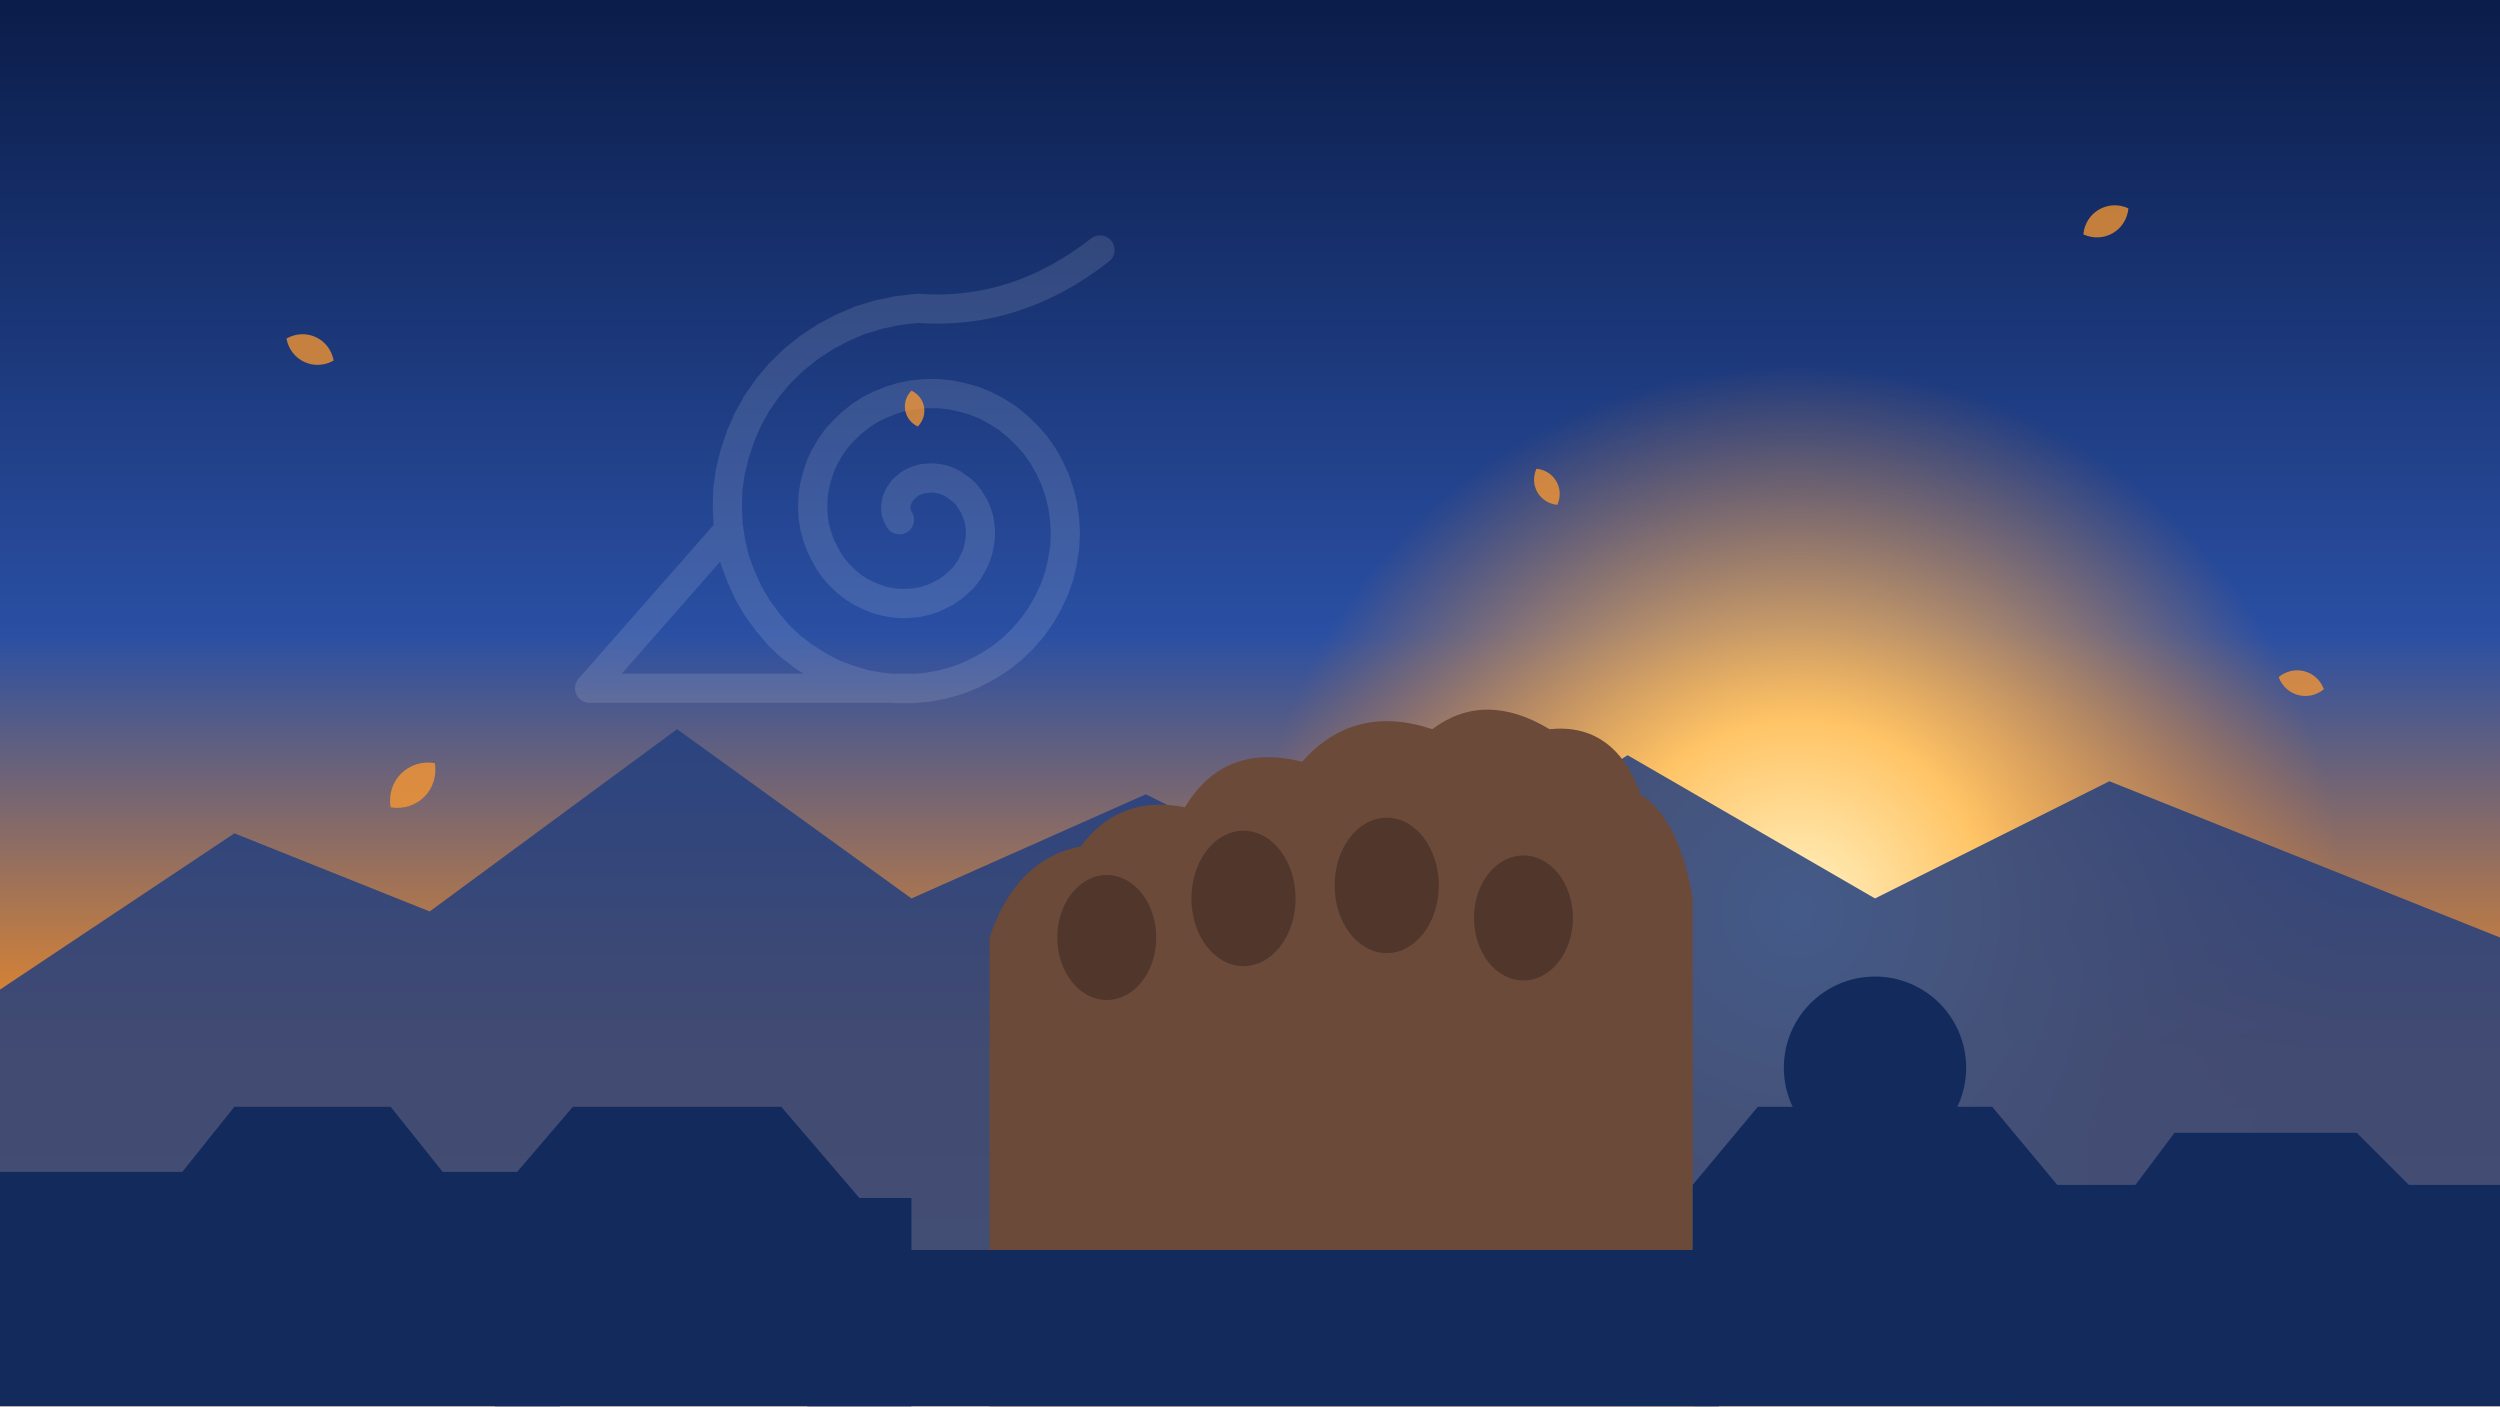
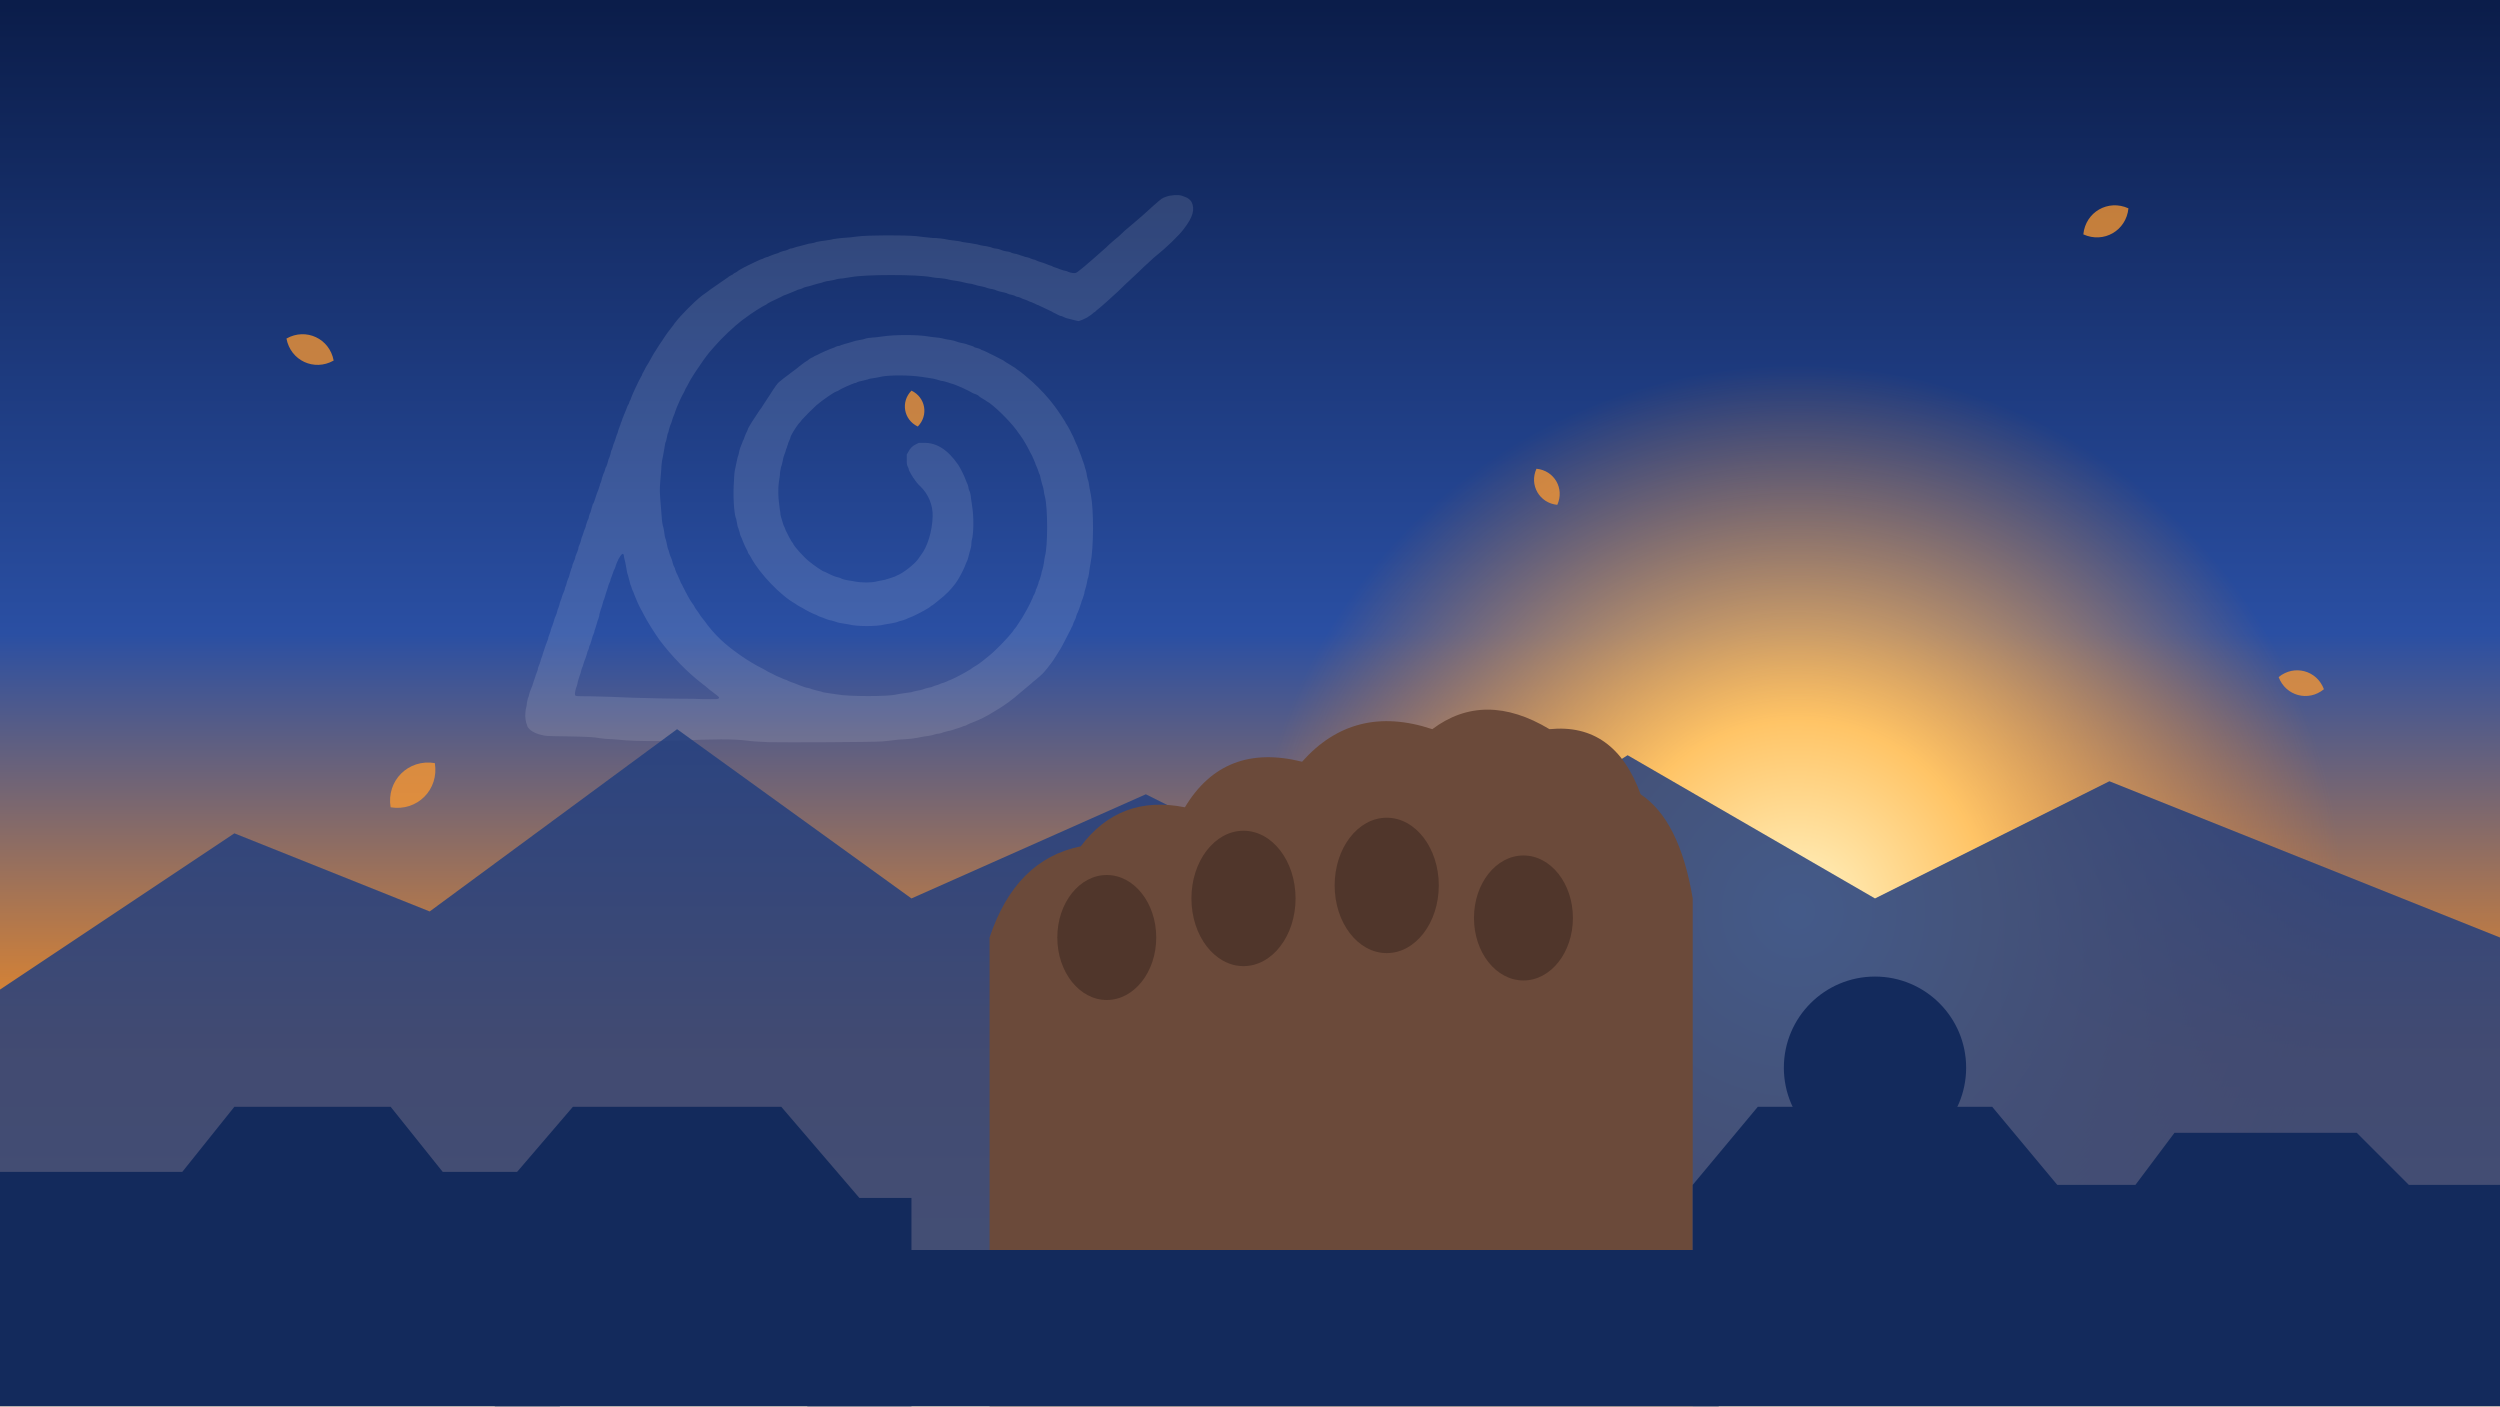
<svg xmlns="http://www.w3.org/2000/svg" viewBox="0 0 1920 1080" preserveAspectRatio="xMidYMid slice">
  <defs>
    <linearGradient id="sky" x1="0" y1="0" x2="0" y2="1">
      <stop offset="0" stop-color="#0b1d4a" />
      <stop offset=".45" stop-color="#2a4fa3" />
      <stop offset=".75" stop-color="#f08a24" />
      <stop offset="1" stop-color="#ffb347" />
    </linearGradient>
    <radialGradient id="sun" cx=".5" cy=".5" r=".5">
      <stop offset="0" stop-color="#fff3c4" />
      <stop offset=".35" stop-color="#ffc466" />
      <stop offset="1" stop-color="#ff8a1f" stop-opacity="0" />
    </radialGradient>
    <symbol id="leaf" viewBox="0 0 200 200">
-       <path d="M111.0 114.0 110.7 113.5 110.4 112.9 110.2 112.3 110.0 111.6 110.0 110.9 110.0 110.2 110.1 109.4 110.3 108.6 110.6 107.9 111.0 107.1 111.5 106.4 112.1 105.6 112.8 105.0 113.5 104.4 114.4 103.8 115.3 103.4 116.3 103.0 117.4 102.7 118.6 102.6 119.7 102.5 120.9 102.6 122.2 102.8 123.4 103.1 124.6 103.6 125.8 104.2 126.9 105.0 128.0 105.8 129.1 106.8 130.0 107.9 130.8 109.2 131.6 110.5 132.2 112.0 132.7 113.5 133.0 115.1 133.2 116.7 133.2 118.4 133.0 120.1 132.7 121.8 132.2 123.6 131.5 125.2 130.6 126.9 129.6 128.5 128.4 130.0 127.0 131.3 125.5 132.6 123.8 133.8 122.0 134.7 120.1 135.6 118.1 136.2 116.0 136.7 113.8 136.9 111.6 137.0 109.4 136.8 107.1 136.4 104.9 135.8 102.7 134.9 100.6 133.9 98.5 132.6 96.6 131.1 94.8 129.4 93.1 127.5 91.7 125.5 90.4 123.2 89.3 120.9 88.4 118.4 87.7 115.8 87.3 113.1 87.2 110.4 87.3 107.6 87.7 104.8 88.4 102.1 89.3 99.3 90.5 96.7 92.0 94.1 93.7 91.7 95.7 89.5 97.9 87.4 100.3 85.5 102.9 83.8 105.7 82.4 108.7 81.2 111.7 80.3 114.9 79.7 118.2 79.4 121.5 79.4 124.8 79.7 128.1 80.4 131.4 81.3 134.6 82.6 137.6 84.2 140.6 86.1 143.3 88.3 145.9 90.8 148.3 93.5 150.4 96.5 152.2 99.7 153.7 103.0 154.9 106.6 155.8 110.2 156.3 114.0 156.5 117.8 156.3 121.7 155.7 125.5 154.8 129.4 153.5 133.1 151.8 136.7 149.8 140.2 147.5 143.5 144.8 146.6 141.8 149.5 138.5 152.1 135.0 154.3 131.2 156.3 127.3 157.9 123.1 159.1 118.9 159.9 114.5 160.3 110.1 160.3 105.7 159.9 101.4 159.1 97.0 157.8 92.8 156.2 88.8 154.1 84.9 151.6 81.2 148.8 77.8 145.6 74.8 142.0 72.0 138.2 69.6 134.1 67.6 129.7 65.9 125.2 64.8 120.5 64.0 115.6 63.8 110.7 63.9 105.8 64.6 100.8 65.8 95.9 67.4 91.1 69.4 86.5 71.9 82.0 74.9 77.7 78.2 73.8 82.0 70.1 86.1 66.8 90.5 63.9 95.2 61.4 100.1 59.3 105.3 57.7 110.6 56.6 116.0 56.0 Q143.0 58.0 166.0 40.0 M64.2 116.7 L26.0 160.2 L116.0 160.2" fill="none" stroke="currentColor" stroke-width="8" stroke-linecap="round" stroke-linejoin="round" />
+       <path fill="currentColor" fill-rule="evenodd" d="M75.2 175.0C73.1 174.9 70.7 174.8 69.4 174.6C65.6 174.1 60.2 174.1 49.7 174.6C46.1 174.8 38.3 174.7 36.0 174.5C35.0 174.4 33.4 174.3 32.5 174.2C30.5 174.1 30.1 174.1 28.8 173.9C27.1 173.6 25.7 173.5 19.8 173.4C13.8 173.3 14.2 173.4 12.0 172.8C10.7 172.4 9.7 171.8 9.0 170.8C9.0 170.7 8.8 170.2 8.6 169.6C8.3 168.3 8.3 167.4 8.5 166.0C8.6 165.6 8.8 164.8 8.8 164.3C8.9 163.8 9.0 163.2 9.1 162.9C9.3 162.6 9.4 162.0 9.5 161.6C9.6 161.2 9.8 160.7 9.9 160.5C10.0 160.3 10.2 159.8 10.3 159.5C10.4 159.1 10.6 158.5 10.7 158.2C10.8 157.9 11.0 157.4 11.1 157.1C11.1 156.9 11.3 156.4 11.4 156.2C11.5 155.9 11.7 155.4 11.8 155.1C11.8 154.7 12.0 154.2 12.1 154.0C12.2 153.7 12.4 153.3 12.5 152.9C12.6 152.6 12.7 152.1 12.8 151.9C12.9 151.7 13.1 151.1 13.2 150.7C13.6 149.5 14.0 148.2 14.3 147.5C14.5 147.1 14.7 146.5 14.7 146.2C14.8 145.9 15.0 145.4 15.1 145.1C15.2 144.8 15.4 144.3 15.4 144.1C15.5 143.8 15.6 143.4 15.8 143.0C15.9 142.7 16.1 142.2 16.2 141.8C16.3 141.5 16.4 141.0 16.5 140.8C16.7 140.5 16.8 140.0 17.0 139.6C17.1 139.2 17.2 138.7 17.3 138.5C17.4 138.3 17.6 137.8 17.7 137.4C17.8 137.0 17.9 136.5 18.0 136.3C18.1 136.1 18.3 135.6 18.4 135.2C18.5 134.8 18.7 134.3 18.8 134.1C18.9 133.8 19.1 133.4 19.2 133.1C19.2 132.7 19.4 132.3 19.5 132.1C19.6 131.9 19.7 131.4 19.8 131.0C20.0 130.6 20.1 130.0 20.3 129.8C20.4 129.5 20.5 129.0 20.6 128.7C20.7 128.3 20.9 127.7 21.0 127.4C21.2 127.1 21.3 126.6 21.3 126.4C21.4 126.2 21.5 125.8 21.7 125.4C21.9 125.0 22.1 124.5 22.1 124.1C22.2 123.8 22.4 123.3 22.5 123.1C22.6 122.8 22.8 122.4 22.9 122.0C22.9 121.6 23.1 121.1 23.2 120.9C23.3 120.7 23.5 120.2 23.6 119.8C23.7 119.4 23.8 118.9 23.9 118.7C24.0 118.5 24.2 118.0 24.3 117.6C24.4 117.2 24.6 116.7 24.7 116.5C24.8 116.3 25.0 115.8 25.0 115.5C25.1 115.2 25.3 114.6 25.4 114.3C25.6 114.0 25.8 113.5 25.8 113.2C25.9 112.9 26.0 112.4 26.1 112.2C26.3 112.0 26.4 111.4 26.5 111.0C26.6 110.6 26.8 110.0 26.9 109.7C27.1 109.5 27.3 109.0 27.4 108.6C28.0 106.8 28.1 106.4 28.4 105.8C28.5 105.4 28.7 104.9 28.8 104.6C28.8 104.3 29.0 103.9 29.1 103.7C29.2 103.5 29.3 103.0 29.4 102.6C29.5 102.2 29.7 101.7 29.8 101.4C30.0 101.1 30.1 100.7 30.2 100.4C30.3 100.0 30.4 99.6 30.6 99.4C30.7 99.1 30.9 98.6 31.0 98.2C31.1 97.8 31.2 97.3 31.3 97.2C31.4 97.0 31.6 96.5 31.7 96.1C31.8 95.7 31.9 95.1 32.0 94.9C32.2 94.7 32.3 94.1 32.4 93.8C32.5 93.4 32.7 92.9 32.8 92.7C32.9 92.5 33.1 91.9 33.2 91.5C33.3 91.1 33.5 90.6 33.6 90.4C33.7 90.2 33.8 89.8 33.9 89.4C34.0 89.1 34.2 88.5 34.3 88.3C34.4 88.0 34.6 87.6 34.6 87.4C34.7 87.3 34.9 86.7 35.0 86.3C35.2 85.8 35.4 85.4 35.4 85.3C35.4 85.3 35.5 85.0 35.7 84.6C35.8 84.3 36.0 83.8 36.1 83.6C36.2 83.3 36.3 83.0 36.4 82.8C36.5 82.6 36.7 82.3 36.8 82.1C36.8 81.9 37.0 81.4 37.2 81.1C37.3 80.8 37.5 80.4 37.5 80.3C37.6 79.9 39.5 75.8 40.1 74.8C40.2 74.7 40.4 74.3 40.5 73.9C40.7 73.6 40.9 73.2 41.0 73.0C41.1 72.9 41.2 72.6 41.3 72.4C41.4 72.2 41.6 71.9 41.7 71.7C41.8 71.6 42.0 71.2 42.2 70.9C43.3 68.9 43.8 68.0 45.2 65.9C45.7 65.2 46.3 64.3 46.4 64.1C47.0 63.2 47.6 62.3 48.6 61.1C48.8 60.9 49.1 60.4 49.4 60.0C51.0 57.9 54.7 54.2 56.6 52.7C57.0 52.4 57.5 52.0 57.7 51.9C58.6 51.2 60.0 50.2 62.5 48.5C63.4 47.9 64.1 47.4 64.1 47.4C64.1 47.3 64.4 47.2 64.7 47.0C65.0 46.9 65.2 46.7 65.3 46.7C65.3 46.6 65.5 46.5 65.8 46.3C66.1 46.2 66.4 46.0 66.5 45.9C66.7 45.7 67.9 45.0 68.5 44.7C68.8 44.6 69.1 44.4 69.3 44.3C70.1 43.9 72.8 42.6 73.2 42.5C73.3 42.5 73.6 42.4 73.9 42.2C74.2 42.1 74.6 41.9 74.9 41.9C75.1 41.8 75.5 41.6 75.8 41.5C76.1 41.4 76.6 41.2 76.9 41.1C77.2 41.0 77.7 40.9 78.0 40.7C78.2 40.6 78.7 40.4 79.1 40.3C79.5 40.2 80.0 40.1 80.2 40.0C80.4 39.9 80.8 39.7 81.1 39.6C81.5 39.6 82.0 39.4 82.3 39.3C82.6 39.2 83.3 39.0 83.8 38.9C84.2 38.8 84.9 38.6 85.3 38.5C85.6 38.4 86.3 38.2 86.7 38.2C87.2 38.1 87.8 38.0 88.2 37.8C89.2 37.6 89.3 37.6 90.7 37.4C91.3 37.3 92.3 37.2 92.9 37.0C93.4 36.9 94.5 36.8 95.3 36.7C97.0 36.6 98.1 36.5 99.4 36.3C102.3 35.9 112.5 35.9 115.6 36.2C117.1 36.4 119.0 36.6 120.1 36.7C121.3 36.7 123.1 36.9 123.9 37.1C124.2 37.2 125.1 37.3 125.9 37.4C126.7 37.5 127.7 37.6 128.2 37.8C128.7 37.9 129.6 38.0 130.3 38.1C130.9 38.2 131.9 38.4 132.5 38.5C133.0 38.7 133.8 38.8 134.3 38.9C134.7 38.9 135.4 39.1 135.9 39.2C136.4 39.4 137.0 39.6 137.4 39.6C138.2 39.7 138.7 39.9 139.2 40.1C139.4 40.2 139.9 40.3 140.4 40.4C140.8 40.4 141.5 40.6 141.8 40.8C142.2 40.9 142.8 41.1 143.1 41.1C143.5 41.2 144.0 41.4 144.3 41.5C144.7 41.6 145.2 41.8 145.5 41.9C145.8 41.9 146.4 42.1 146.7 42.2C147.0 42.4 147.5 42.5 147.7 42.6C148.0 42.6 148.4 42.8 148.6 42.9C148.8 43.0 149.3 43.2 149.7 43.3C150.1 43.4 150.6 43.6 150.9 43.7C151.1 43.8 151.6 44.0 151.9 44.1C152.3 44.2 152.7 44.4 152.8 44.4C152.9 44.5 153.3 44.7 153.7 44.8C154.1 44.9 154.6 45.1 154.8 45.2C155.1 45.3 155.6 45.5 156.0 45.6C156.4 45.7 157.0 45.8 157.3 46.0C158.1 46.3 158.9 46.4 159.3 46.3C159.7 46.3 162.4 44.0 167.8 39.2C168.1 38.9 168.7 38.3 169.2 37.9C169.6 37.5 170.5 36.8 171.1 36.3C171.7 35.7 172.5 35.0 172.9 34.6C173.3 34.3 174.2 33.5 174.8 33.0C175.5 32.4 176.7 31.4 177.6 30.6C178.4 29.9 179.8 28.6 180.7 27.8C183.1 25.7 183.0 25.8 184.1 25.4C185.4 24.9 187.5 24.8 188.4 25.1C188.7 25.2 189.2 25.4 189.5 25.5C190.1 25.7 190.8 26.3 191.1 26.8C192.1 28.8 191.5 31.0 189.0 34.2C187.8 35.9 183.9 39.6 181.5 41.5C181.1 41.8 180.3 42.5 179.8 43.0C179.3 43.5 178.7 44.0 178.6 44.1C178.5 44.2 177.5 45.1 176.5 46.1C173.1 49.3 172.4 49.9 170.9 51.4C169.3 52.9 166.4 55.5 165.5 56.2C165.2 56.4 164.8 56.8 164.6 57.0C164.3 57.1 164.0 57.4 163.8 57.6C163.6 57.7 163.3 58.0 163.1 58.1C162.9 58.2 162.6 58.4 162.5 58.5C162.0 58.8 160.6 59.4 160.2 59.5C160.0 59.5 159.6 59.4 159.2 59.3C158.8 59.2 158.1 59.0 157.6 58.9C157.1 58.8 156.4 58.6 156.1 58.4C155.8 58.3 155.5 58.1 155.3 58.1C155.1 58.1 154.7 57.9 154.3 57.7C154.0 57.5 153.5 57.3 153.3 57.2C153.1 57.1 152.9 57.0 152.8 56.9C152.4 56.7 149.2 55.2 149.0 55.1C148.8 55.1 148.5 54.9 148.1 54.7C147.8 54.6 147.4 54.4 147.2 54.3C147.0 54.3 146.7 54.1 146.6 54.1C146.4 54.0 146.0 53.8 145.7 53.7C145.3 53.6 144.9 53.4 144.6 53.3C144.4 53.2 144.0 53.0 143.7 52.9C143.3 52.9 142.8 52.7 142.5 52.5C142.1 52.4 141.6 52.2 141.3 52.2C141.1 52.1 140.6 52.0 140.3 51.8C140.0 51.7 139.4 51.6 139.0 51.5C138.5 51.4 137.9 51.2 137.6 51.1C137.3 50.9 136.7 50.8 136.4 50.7C136.0 50.7 135.4 50.5 135.0 50.4C134.6 50.2 134.0 50.1 133.6 50.0C133.2 49.9 132.4 49.8 131.9 49.6C131.3 49.4 130.5 49.2 130.1 49.2C129.6 49.1 129.0 49.0 128.7 48.9C128.3 48.8 127.5 48.6 126.8 48.5C126.2 48.4 125.2 48.3 124.5 48.1C123.8 47.9 122.9 47.8 122.0 47.7C121.2 47.7 120.0 47.5 119.5 47.4C115.7 46.7 101.9 46.7 97.9 47.4C97.2 47.5 96.1 47.7 95.4 47.8C94.6 47.8 93.9 48.0 93.8 48.0C93.3 48.2 92.1 48.4 91.5 48.5C91.1 48.5 90.5 48.7 90.1 48.8C89.7 49.0 89.1 49.1 88.7 49.2C88.3 49.3 87.7 49.5 87.3 49.6C87.0 49.7 86.4 49.9 85.9 50.0C85.5 50.1 85.0 50.2 84.8 50.3C84.6 50.4 84.2 50.6 83.9 50.7C83.5 50.8 83.0 50.9 82.7 51.1C81.9 51.4 80.6 52.0 80.0 52.2C79.7 52.3 79.4 52.4 79.2 52.5C79.0 52.6 78.3 53.0 77.6 53.3C75.8 54.1 75.1 54.5 74.8 54.7C74.6 54.9 74.3 55.1 74.0 55.2C73.4 55.5 73.3 55.6 71.8 56.5C70.6 57.3 70.2 57.5 67.8 59.3C65.8 60.8 62.1 64.3 60.4 66.3C58.8 68.1 58.3 68.7 57.9 69.3C57.7 69.6 57.2 70.2 56.9 70.7C55.9 72.1 54.3 74.5 53.5 75.9C52.8 77.2 52.7 77.5 52.3 78.1C52.2 78.4 52.0 78.8 51.9 79.0C51.8 79.2 51.5 79.7 51.3 80.1C51.1 80.5 50.8 81.2 50.6 81.6C50.1 82.7 49.8 83.4 49.5 84.3C49.4 84.7 49.2 85.2 49.1 85.4C49.0 85.6 48.8 86.1 48.7 86.5C48.6 86.9 48.4 87.5 48.3 87.7C48.2 87.9 48.0 88.4 47.9 88.8C47.8 89.2 47.7 89.7 47.6 90.0C47.4 90.3 47.3 90.9 47.2 91.4C47.1 91.9 47.0 92.5 46.8 92.8C46.7 93.1 46.6 93.9 46.5 94.5C46.4 95.1 46.2 96.1 46.1 96.7C45.9 97.5 45.8 98.2 45.7 99.3C45.7 100.2 45.5 102.0 45.4 103.3C45.2 106.0 45.2 106.2 45.6 110.9C45.8 114.0 45.9 114.7 46.1 115.6C46.2 116.0 46.4 116.6 46.4 116.9C46.5 117.9 46.7 119.0 46.9 119.4C47.0 119.7 47.1 120.2 47.2 120.7C47.3 121.1 47.4 121.7 47.5 122.0C47.7 122.3 47.8 122.8 47.9 123.2C48.0 123.6 48.2 124.1 48.3 124.3C48.4 124.5 48.6 125.0 48.7 125.4C48.8 125.8 48.9 126.3 49.0 126.5C49.1 126.7 49.3 127.1 49.4 127.3C49.4 127.6 49.7 128.1 49.8 128.5C50.0 128.8 50.1 129.2 50.2 129.3C50.3 129.6 50.9 130.9 51.1 131.4C51.2 131.5 51.4 131.9 51.5 132.1C51.6 132.3 51.7 132.6 51.8 132.7C51.9 132.9 52.1 133.3 52.3 133.7C53.0 135.0 53.4 135.8 54.1 136.8C54.2 136.9 54.4 137.2 54.6 137.5C54.7 137.8 55.0 138.2 55.1 138.4C55.3 138.7 55.6 139.1 55.9 139.5C56.1 139.9 56.5 140.4 56.7 140.7C56.9 141.0 57.3 141.4 57.5 141.7C58.6 143.3 60.3 145.3 61.9 146.8C64.6 149.4 69.5 152.9 73.6 154.9C73.9 155.1 74.6 155.4 75.0 155.7C75.9 156.1 76.0 156.2 77.2 156.8C79.3 157.7 79.7 157.9 79.9 157.9C80.0 157.9 80.3 158.1 80.5 158.2C80.7 158.3 81.2 158.5 81.5 158.6C81.9 158.7 82.4 158.9 82.6 159.0C82.9 159.1 83.3 159.3 83.6 159.4C83.9 159.5 84.4 159.7 84.7 159.8C85.0 159.9 85.5 160.1 85.8 160.1C86.2 160.2 86.7 160.3 87.1 160.5C87.5 160.6 88.2 160.8 88.6 160.9C89.0 161.0 89.6 161.1 90.0 161.3C90.4 161.4 91.3 161.5 91.9 161.6C92.5 161.7 93.4 161.8 93.9 161.9C96.9 162.5 108.2 162.5 110.2 161.9C110.3 161.9 111.1 161.7 112.0 161.6C113.0 161.5 113.9 161.3 114.2 161.3C114.4 161.2 115.2 161.0 115.8 160.9C116.5 160.8 117.2 160.6 117.5 160.5C117.7 160.4 118.3 160.2 118.8 160.1C119.3 160.0 119.9 159.9 120.0 159.8C120.2 159.7 120.7 159.5 121.1 159.4C121.5 159.3 122.0 159.1 122.2 159.0C122.3 158.9 122.8 158.8 123.1 158.7C123.4 158.6 123.9 158.4 124.1 158.3C124.3 158.2 124.6 158.0 124.8 158.0C125.1 157.9 126.5 157.2 127.1 156.9C127.9 156.5 129.9 155.4 130.5 155.0C130.7 154.8 131.2 154.5 131.5 154.3C132.4 153.8 133.0 153.4 135.2 151.6C137.2 150.1 140.7 146.4 142.1 144.6C142.2 144.4 142.6 143.8 143.0 143.4C143.5 142.6 143.7 142.3 144.7 140.8C145.3 139.8 146.8 137.1 146.8 137.0C146.8 137.0 147.0 136.6 147.2 136.1C147.4 135.7 147.6 135.3 147.6 135.2C147.6 135.1 147.8 134.7 148.0 134.4C148.2 134.0 148.4 133.5 148.4 133.2C148.5 133.0 148.7 132.6 148.8 132.3C148.9 132.1 149.0 131.7 149.1 131.5C149.1 131.2 149.3 130.7 149.5 130.3C149.6 129.9 149.8 129.2 149.9 128.9C149.9 128.6 150.1 128.0 150.2 127.7C150.3 127.4 150.5 126.7 150.6 125.9C150.7 125.2 150.8 124.4 150.9 124.0C151.7 121.3 151.7 110.8 150.9 107.7C150.8 107.3 150.6 106.5 150.6 106.1C150.5 105.6 150.4 104.9 150.2 104.5C150.1 104.1 149.9 103.4 149.8 103.0C149.7 102.6 149.6 102.0 149.5 101.7C149.3 101.4 149.2 101.0 149.1 100.7C149.0 100.4 148.8 99.8 148.6 99.4C148.5 99.1 148.3 98.7 148.3 98.7C148.3 98.6 148.2 98.3 148.0 97.9C147.9 97.6 147.7 97.2 147.6 97.0C147.5 96.8 147.5 96.6 147.4 96.5C147.4 96.5 147.1 95.9 146.7 95.2C146.1 93.9 144.8 91.7 144.3 91.1C144.2 90.9 144.0 90.6 143.8 90.4C142.2 87.9 138.1 83.7 135.6 81.9C135.4 81.8 134.9 81.5 134.5 81.2C134.0 80.9 133.4 80.5 133.2 80.4C132.9 80.2 132.7 80.0 132.6 79.9C132.5 79.8 132.2 79.7 132.0 79.6C131.7 79.5 131.4 79.4 131.2 79.3C129.9 78.5 126.2 76.8 125.1 76.6C124.8 76.5 124.3 76.3 123.9 76.2C123.5 76.1 122.9 75.9 122.5 75.9C122.1 75.8 121.5 75.6 121.1 75.5C120.7 75.4 120.0 75.2 119.7 75.2C119.4 75.1 118.2 75.0 117.1 74.8C114.0 74.3 108.4 74.3 106.2 74.7C105.8 74.8 104.9 75.0 104.2 75.1C103.5 75.2 102.6 75.3 102.3 75.5C101.9 75.6 101.2 75.8 100.7 75.9C100.2 76.0 99.7 76.1 99.5 76.2C99.4 76.3 99.0 76.5 98.7 76.5C97.8 76.8 94.8 78.1 94.2 78.6C94.0 78.7 93.8 78.8 93.7 78.8C93.0 79.0 89.7 81.3 88.2 82.6C87.1 83.6 84.8 85.9 84.3 86.5C84.0 86.9 83.6 87.4 83.3 87.7C82.5 88.7 81.1 91.0 81.1 91.4C81.1 91.5 81.0 91.8 80.8 92.2C80.7 92.5 80.4 93.0 80.4 93.3C80.3 93.6 80.1 94.0 80.1 94.2C80.0 94.4 79.8 94.9 79.7 95.4C79.5 95.8 79.4 96.3 79.3 96.5C79.2 96.7 79.1 97.2 79.0 97.7C78.9 98.3 78.7 99.1 78.5 99.6C78.4 100.2 78.2 100.9 78.2 101.7C78.1 102.4 78.0 103.3 77.9 103.8C77.7 105.2 77.7 107.8 78.0 109.7C78.1 110.5 78.2 111.5 78.3 111.9C78.3 112.3 78.4 112.9 78.5 113.2C78.6 113.5 78.8 114.1 78.9 114.5C79.0 115.0 79.2 115.5 79.3 115.7C79.4 115.9 79.6 116.3 79.7 116.6C79.7 116.8 79.9 117.1 80.0 117.3C80.0 117.4 80.4 118.0 80.7 118.7C81.1 119.4 81.4 120.0 81.6 120.2C81.7 120.3 81.9 120.6 81.9 120.7C82.4 121.6 84.8 124.3 86.2 125.4C87.5 126.5 90.0 128.2 90.3 128.2C90.4 128.2 90.8 128.4 91.2 128.6C92.7 129.4 93.7 129.7 94.2 129.8C94.5 129.9 95.0 130.0 95.2 130.2C95.5 130.3 96.2 130.5 96.8 130.6C97.4 130.7 98.2 130.8 98.6 130.9C100.7 131.3 103.2 131.3 104.8 130.9C105.1 130.8 105.8 130.7 106.3 130.6C106.8 130.5 107.3 130.4 107.5 130.3C108.8 129.9 109.2 129.8 109.3 129.7C109.4 129.7 109.7 129.6 109.9 129.5C110.1 129.4 110.4 129.2 110.5 129.2C112.0 128.6 115.0 126.3 116.1 124.8C116.4 124.4 116.7 123.9 116.8 123.8C118.7 121.4 120.0 117.1 120.1 113.0C120.2 110.0 118.9 106.9 116.7 104.8C116.3 104.5 115.4 103.4 115.1 102.9C115.0 102.7 114.8 102.5 114.8 102.5C114.7 102.4 113.7 100.7 113.6 100.4C113.6 100.3 113.5 99.8 113.3 99.5C113.0 98.8 113.0 98.7 113.0 97.5L113.0 96.1 L113.4 95.4C114.0 94.3 114.5 93.8 115.5 93.3L116.3 92.9 L117.6 92.9C121.1 92.8 124.2 94.7 127.1 98.9C127.7 99.8 128.9 102.2 129.1 102.9C129.2 103.2 129.4 103.6 129.5 103.9C129.7 104.2 129.8 104.7 129.9 105.0C129.9 105.4 130.1 106.0 130.3 106.3C130.4 106.8 130.6 107.3 130.6 108.0C130.7 108.5 130.8 109.4 130.9 110.1C131.4 112.8 131.4 117.9 130.8 119.7C130.8 119.8 130.7 120.4 130.7 121.0C130.6 121.8 130.4 122.3 130.3 122.7C130.2 123.0 130.0 123.7 129.9 124.2C129.8 124.7 129.6 125.2 129.5 125.4C129.4 125.6 129.2 126.0 129.1 126.3C129.0 126.8 127.6 129.6 127.0 130.5C126.3 131.7 124.5 133.8 123.5 134.6C123.2 134.9 122.9 135.2 122.7 135.3C122.3 135.7 120.6 137.0 120.1 137.4C119.8 137.5 119.4 137.9 119.1 138.1C117.9 138.9 114.6 140.6 113.6 140.9C113.3 141.0 112.9 141.2 112.7 141.3C112.5 141.4 112.1 141.5 111.8 141.6C111.5 141.7 110.9 141.8 110.5 142.0C110.0 142.2 109.3 142.3 108.8 142.4C108.3 142.5 107.5 142.6 107.0 142.7C104.9 143.3 99.2 143.3 97.1 142.7C96.6 142.6 95.8 142.5 95.3 142.4C94.7 142.3 94.0 142.2 93.6 142.0C93.2 141.9 92.6 141.7 92.3 141.6C91.9 141.6 91.4 141.4 91.1 141.3C90.8 141.2 90.4 141.0 90.1 140.9C89.8 140.8 89.3 140.6 89.0 140.5C88.7 140.4 88.4 140.2 88.2 140.1C87.5 139.9 85.3 138.8 84.4 138.2C84.1 138.0 83.6 137.8 83.3 137.6C83.0 137.4 82.6 137.2 82.4 137.0C78.4 134.8 72.6 128.7 70.3 124.4C70.1 124.0 69.8 123.5 69.6 123.3C69.5 123.1 69.4 122.9 69.4 122.8C69.4 122.8 69.1 122.1 68.7 121.4C68.3 120.6 68.0 119.7 67.9 119.5C67.8 119.2 67.6 118.8 67.5 118.6C67.4 118.4 67.2 117.9 67.2 117.6C67.1 117.2 66.9 116.7 66.8 116.3C66.6 116.0 66.5 115.3 66.4 114.7C66.3 114.2 66.2 113.6 66.1 113.5C65.6 112.0 65.3 107.2 65.6 103.4C65.7 100.9 65.8 100.6 66.0 99.7C66.1 99.2 66.3 98.4 66.4 97.8C66.5 97.2 66.7 96.5 66.8 96.3C66.9 96.0 67.0 95.5 67.1 95.0C67.2 94.6 67.4 94.0 67.5 93.8C67.6 93.6 67.8 93.1 67.9 92.8C68.0 92.5 68.1 92.2 68.2 92.1C68.3 92.0 68.4 91.6 68.5 91.3C68.6 90.9 68.9 90.4 69.0 90.1C69.2 89.8 69.3 89.4 69.4 89.2C69.5 88.7 71.1 86.2 72.6 84.0C72.8 83.8 73.3 83.1 73.7 82.4C74.1 81.8 74.6 81.0 74.8 80.7C75.0 80.4 75.7 79.4 76.3 78.4C77.6 76.5 77.6 76.5 78.5 75.8C78.8 75.5 79.5 75.0 79.9 74.7C80.9 73.9 81.9 73.2 82.7 72.6C83.0 72.3 83.7 71.8 84.2 71.4C84.7 71.0 85.4 70.5 85.8 70.3C86.1 70.0 86.6 69.7 86.8 69.6C87.1 69.5 87.5 69.3 87.7 69.1C88.0 69.0 88.4 68.8 88.6 68.7C89.5 68.2 91.8 67.2 92.7 66.9C93.0 66.8 93.5 66.6 93.6 66.5C93.8 66.4 94.2 66.3 94.5 66.3C94.7 66.2 95.2 66.0 95.6 65.9C95.9 65.8 96.5 65.6 97.0 65.5C97.4 65.4 98.0 65.2 98.3 65.1C98.6 65.0 99.3 64.8 100.0 64.7C100.6 64.6 101.2 64.5 101.4 64.4C101.9 64.2 102.4 64.1 103.7 64.0C104.4 64.0 105.5 63.8 106.4 63.7C109.8 63.2 115.9 63.2 118.8 63.7C119.2 63.8 120.3 63.9 121.2 64.0C122.3 64.1 123.1 64.3 123.4 64.4C123.7 64.5 124.5 64.6 125.1 64.7C125.7 64.8 126.4 65.0 126.6 65.1C126.8 65.2 127.5 65.4 128.0 65.5C128.5 65.6 129.1 65.7 129.3 65.8C129.6 65.9 130.1 66.1 130.5 66.2C130.9 66.3 131.4 66.5 131.6 66.7C131.9 66.8 132.4 66.9 132.7 67.0C133.0 67.1 133.4 67.3 133.5 67.4C133.7 67.5 134.0 67.6 134.3 67.7C135.0 68.0 138.8 69.9 139.5 70.3C139.7 70.5 140.5 71.0 141.2 71.4C141.9 71.8 142.6 72.3 142.8 72.4C143.0 72.6 143.3 72.8 143.6 73.0C144.5 73.6 145.9 74.8 147.5 76.2C149.5 78.0 152.0 80.7 153.6 82.9C154.3 83.8 156.5 87.1 156.5 87.2C156.5 87.3 156.6 87.6 156.9 87.9C157.5 88.9 157.9 89.7 157.9 89.7C157.9 89.8 158.3 90.5 158.7 91.3C159.1 92.2 159.4 93.0 159.4 93.0C159.4 93.1 159.6 93.3 159.7 93.6C159.9 94.1 160.2 94.8 160.9 96.7C161.1 97.3 161.3 97.8 161.3 97.9C161.4 98.0 161.5 98.5 161.7 99.0C161.8 99.5 162.0 100.1 162.1 100.4C162.2 100.6 162.3 101.2 162.4 101.8C162.5 102.3 162.6 103.0 162.8 103.3C162.9 103.7 163.0 104.4 163.1 105.1C163.2 105.7 163.4 106.6 163.5 107.2C164.3 111.2 164.3 121.6 163.4 126.0C163.3 126.3 163.2 127.2 163.1 127.8C163.0 128.6 162.9 129.3 162.8 129.7C162.6 130.1 162.5 130.8 162.4 131.3C162.3 131.9 162.1 132.6 162.0 132.9C161.9 133.2 161.7 133.8 161.7 134.2C161.6 134.5 161.4 135.2 161.3 135.5C161.1 135.9 160.9 136.5 160.8 136.9C160.4 138.2 159.9 139.5 159.7 139.8C159.6 140.0 159.5 140.4 159.4 140.7C159.4 140.9 159.2 141.3 159.0 141.7C158.9 142.0 158.7 142.3 158.7 142.3C158.7 142.4 158.6 142.8 158.4 143.2C158.2 143.5 158.0 143.9 158.0 144.0C157.8 144.4 155.6 148.7 155.1 149.5C154.8 149.9 154.5 150.5 154.3 150.8C153.9 151.5 152.5 153.6 152.0 154.1C151.8 154.4 151.5 154.8 151.3 155.0C150.8 155.7 149.7 156.8 148.8 157.5C148.4 157.8 147.9 158.3 147.7 158.4C147.1 159.0 147.0 159.0 146.2 159.7C145.8 160.0 145.0 160.7 144.4 161.2C141.9 163.4 139.9 164.9 136.8 166.7C134.5 168.1 133.3 168.7 131.0 169.6C130.7 169.7 130.2 169.9 129.8 170.1C129.5 170.3 129.1 170.5 128.9 170.5C128.7 170.5 128.3 170.7 128.1 170.8C127.8 170.9 127.3 171.1 126.9 171.2C126.5 171.3 126.0 171.5 125.7 171.6C125.4 171.7 124.8 171.9 124.5 171.9C124.1 172.0 123.4 172.2 123.0 172.3C122.6 172.5 121.8 172.7 121.3 172.7C120.8 172.8 120.2 173.0 119.9 173.1C119.6 173.2 118.7 173.3 118.0 173.4C117.3 173.5 116.3 173.7 115.9 173.8C114.9 174.0 113.8 174.1 112.4 174.2C111.9 174.2 111.1 174.3 110.7 174.3C108.2 174.6 107.5 174.7 106.2 174.8C103.2 175.0 79.7 175.1 75.2 175.0ZM61.2 163.1C61.7 162.9 61.6 162.7 61.1 162.3C60.9 162.1 60.5 161.8 60.2 161.6C60.0 161.4 59.4 161.0 58.9 160.6C58.5 160.2 57.8 159.7 57.6 159.5C57.3 159.3 56.9 159.0 56.7 158.8C52.9 155.9 48.7 151.6 45.2 147.0C43.8 145.0 41.8 141.9 40.8 139.9C40.5 139.3 40.2 138.7 40.1 138.6C39.5 137.5 38.5 135.2 38.3 134.6C38.2 134.4 38.1 134.0 38.0 133.8C37.9 133.6 37.7 133.2 37.6 132.9C37.5 132.6 37.4 132.1 37.2 131.8C37.1 131.5 37.0 130.9 36.9 130.6C36.8 130.2 36.6 129.5 36.5 129.1C36.3 128.7 36.2 127.9 36.1 127.3C36.0 126.8 35.9 126.1 35.8 125.7C35.7 125.4 35.6 124.8 35.5 124.5C35.4 123.1 35.1 123.0 34.4 124.0C34.2 124.4 33.9 124.8 33.9 124.8C33.9 124.9 33.8 125.2 33.6 125.5C33.5 125.8 33.3 126.3 33.2 126.5C33.2 126.7 33.0 127.1 32.9 127.4C32.7 127.7 32.5 128.2 32.4 128.6C32.3 128.9 32.1 129.4 32.0 129.7C31.9 129.9 31.7 130.4 31.7 130.7C31.6 131.0 31.4 131.4 31.3 131.6C31.2 131.8 31.1 132.3 31.0 132.6C30.9 133.0 30.7 133.5 30.6 133.8C30.5 134.2 30.3 134.7 30.2 135.1C30.1 135.4 30.0 135.9 29.8 136.2C29.7 136.5 29.6 137.0 29.5 137.3C29.4 137.6 29.3 138.1 29.1 138.5C29.0 138.9 28.8 139.5 28.7 139.9C28.7 140.3 28.5 140.9 28.4 141.2C28.3 141.4 28.1 142.0 28.0 142.4C27.9 142.8 27.7 143.4 27.6 143.7C27.5 144.0 27.3 144.5 27.3 144.8C27.2 145.1 27.0 145.5 26.9 145.8C26.8 146.0 26.7 146.5 26.6 146.8C26.5 147.1 26.3 147.7 26.2 148.1C26.0 148.4 25.8 149.0 25.8 149.3C25.7 149.6 25.5 150.0 25.4 150.2C25.4 150.4 25.2 150.9 25.1 151.3C25.0 151.7 24.8 152.2 24.7 152.4C24.6 152.7 24.4 153.2 24.3 153.6C24.2 154.0 24.0 154.5 23.9 154.7C23.8 154.9 23.7 155.4 23.6 155.8C23.5 156.2 23.3 156.7 23.2 157.0C23.1 157.3 22.9 157.9 22.8 158.3C22.7 158.8 22.6 159.3 22.5 159.6C22.2 160.1 21.9 161.7 22.0 162.0C22.1 162.4 22.2 162.4 25.9 162.4C29.8 162.5 33.8 162.6 37.8 162.8C40.7 162.9 48.9 163.1 54.3 163.1C56.1 163.2 58.3 163.2 59.2 163.2C60.5 163.2 61.0 163.2 61.2 163.1Z" />
    </symbol>
    <path id="l" d="M0 0c10-14 30-14 40 0c-10 14-30 14-40 0z" />
  </defs>
  <rect width="1920" height="1080" fill="url(#sky)" />
  <circle cx="1380" cy="700" r="420" fill="url(#sun)" />
  <use href="#leaf" x="380" y="80" width="560" height="560" color="#ffffff" opacity=".12" />
  <path d="M0 760 L180 640 L330 700 L520 560 L700 690 L880 610 L1060 700 L1250 580 L1440 690 L1620 600 L1920 720 V1080 H0Z" fill="#23407f" opacity=".85" />
  <path d="M760 1080 V720 q20-60 70-70 q30-40 80-30 q30-50 90-35 q40-45 100-25 q40-30 90 0 q50-5 70 50 q30 20 40 80 V1080Z" fill="#6b4a3a" />
  <g fill="#4e3429" opacity=".9">
    <ellipse cx="850" cy="720" rx="38" ry="48" />
    <ellipse cx="955" cy="690" rx="40" ry="52" />
    <ellipse cx="1065" cy="680" rx="40" ry="52" />
    <ellipse cx="1170" cy="705" rx="38" ry="48" />
  </g>
  <g fill="#132a5c">
    <path d="M0 900 h140 l40-50 h120 l40 50 h90 V1080 H0Z" />
    <path d="M380 920 l60-70 h160 l60 70 h40 V1080 H380Z" />
    <path d="M1300 910 l50-60 h180 l50 60 h60 l30-40 h140 l40 40 h70 V1080 H1300Z" />
    <circle cx="1440" cy="820" r="70" />
    <path d="M620 960 h700 V1080 H620Z" />
  </g>
  <g fill="#ff9a2e" opacity=".75">
    <use href="#l" transform="translate(220 260) rotate(25)" />
    <use href="#l" transform="translate(1600 180) rotate(-30)" />
    <use href="#l" transform="translate(1180 360) rotate(60) scale(.8)" />
    <use href="#l" transform="translate(300 620) rotate(-45) scale(1.2)" />
    <use href="#l" transform="translate(1750 520) rotate(15) scale(.9)" />
    <use href="#l" transform="translate(700 300) rotate(80) scale(.7)" />
  </g>
</svg>
